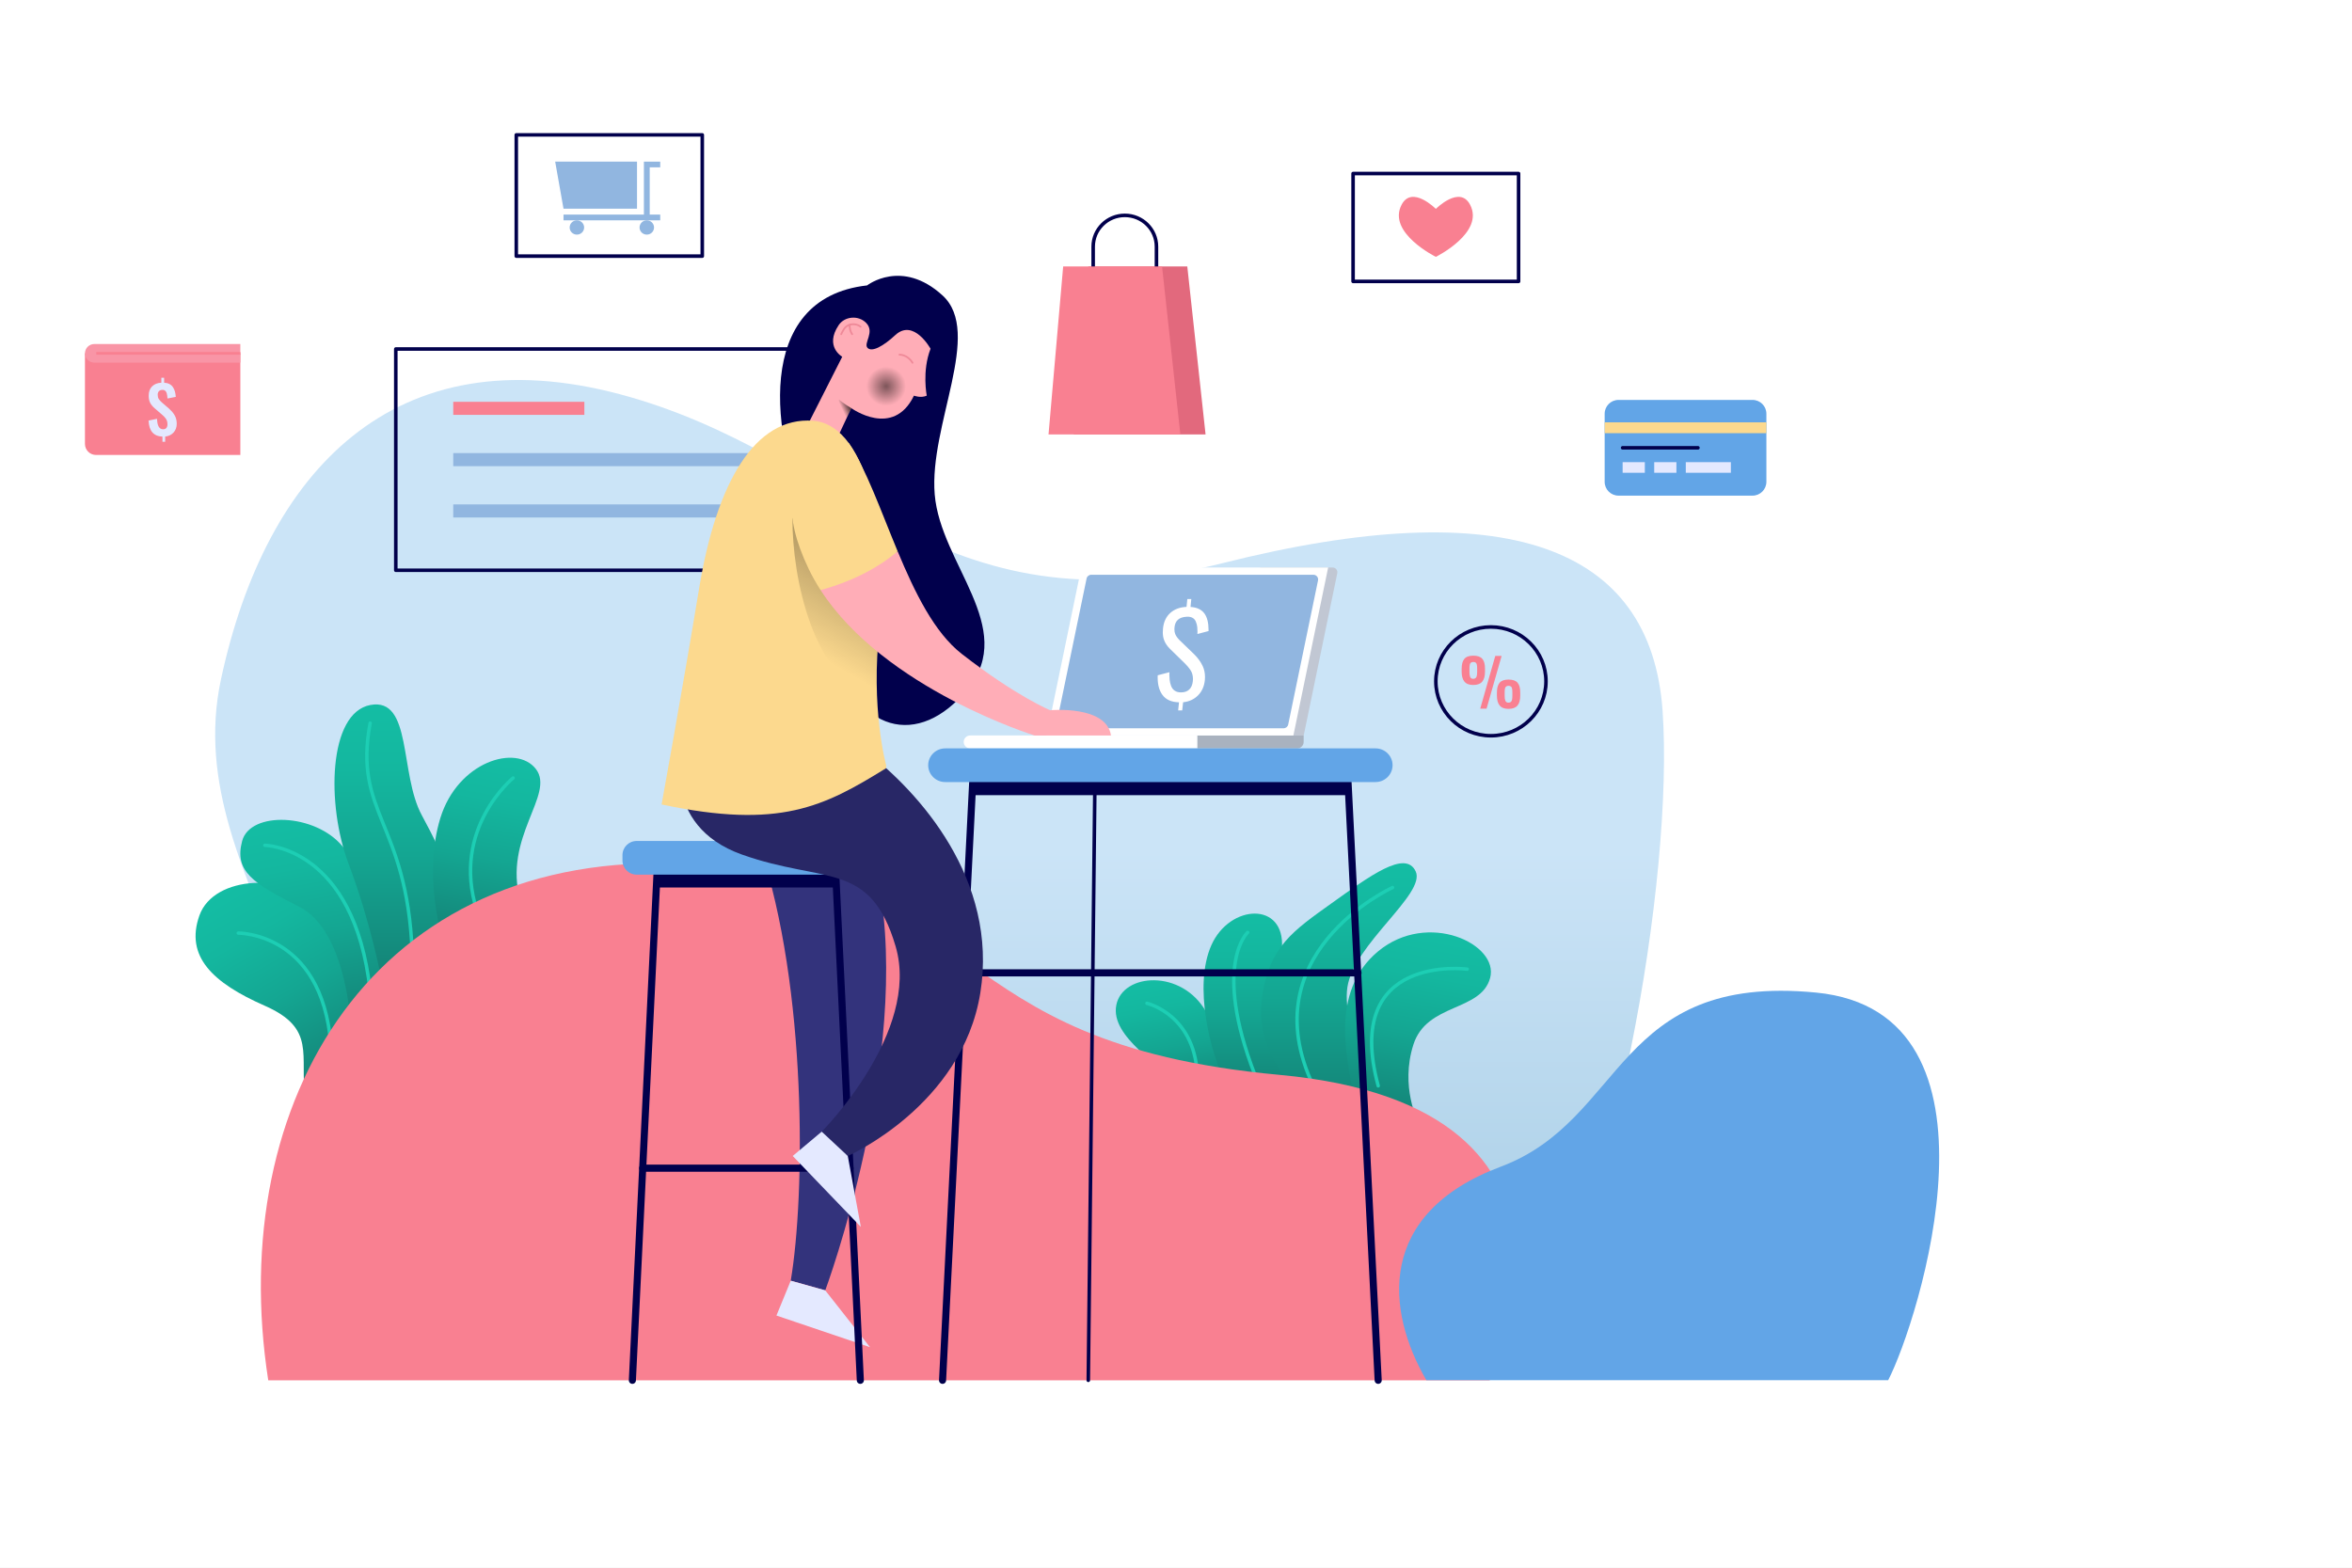
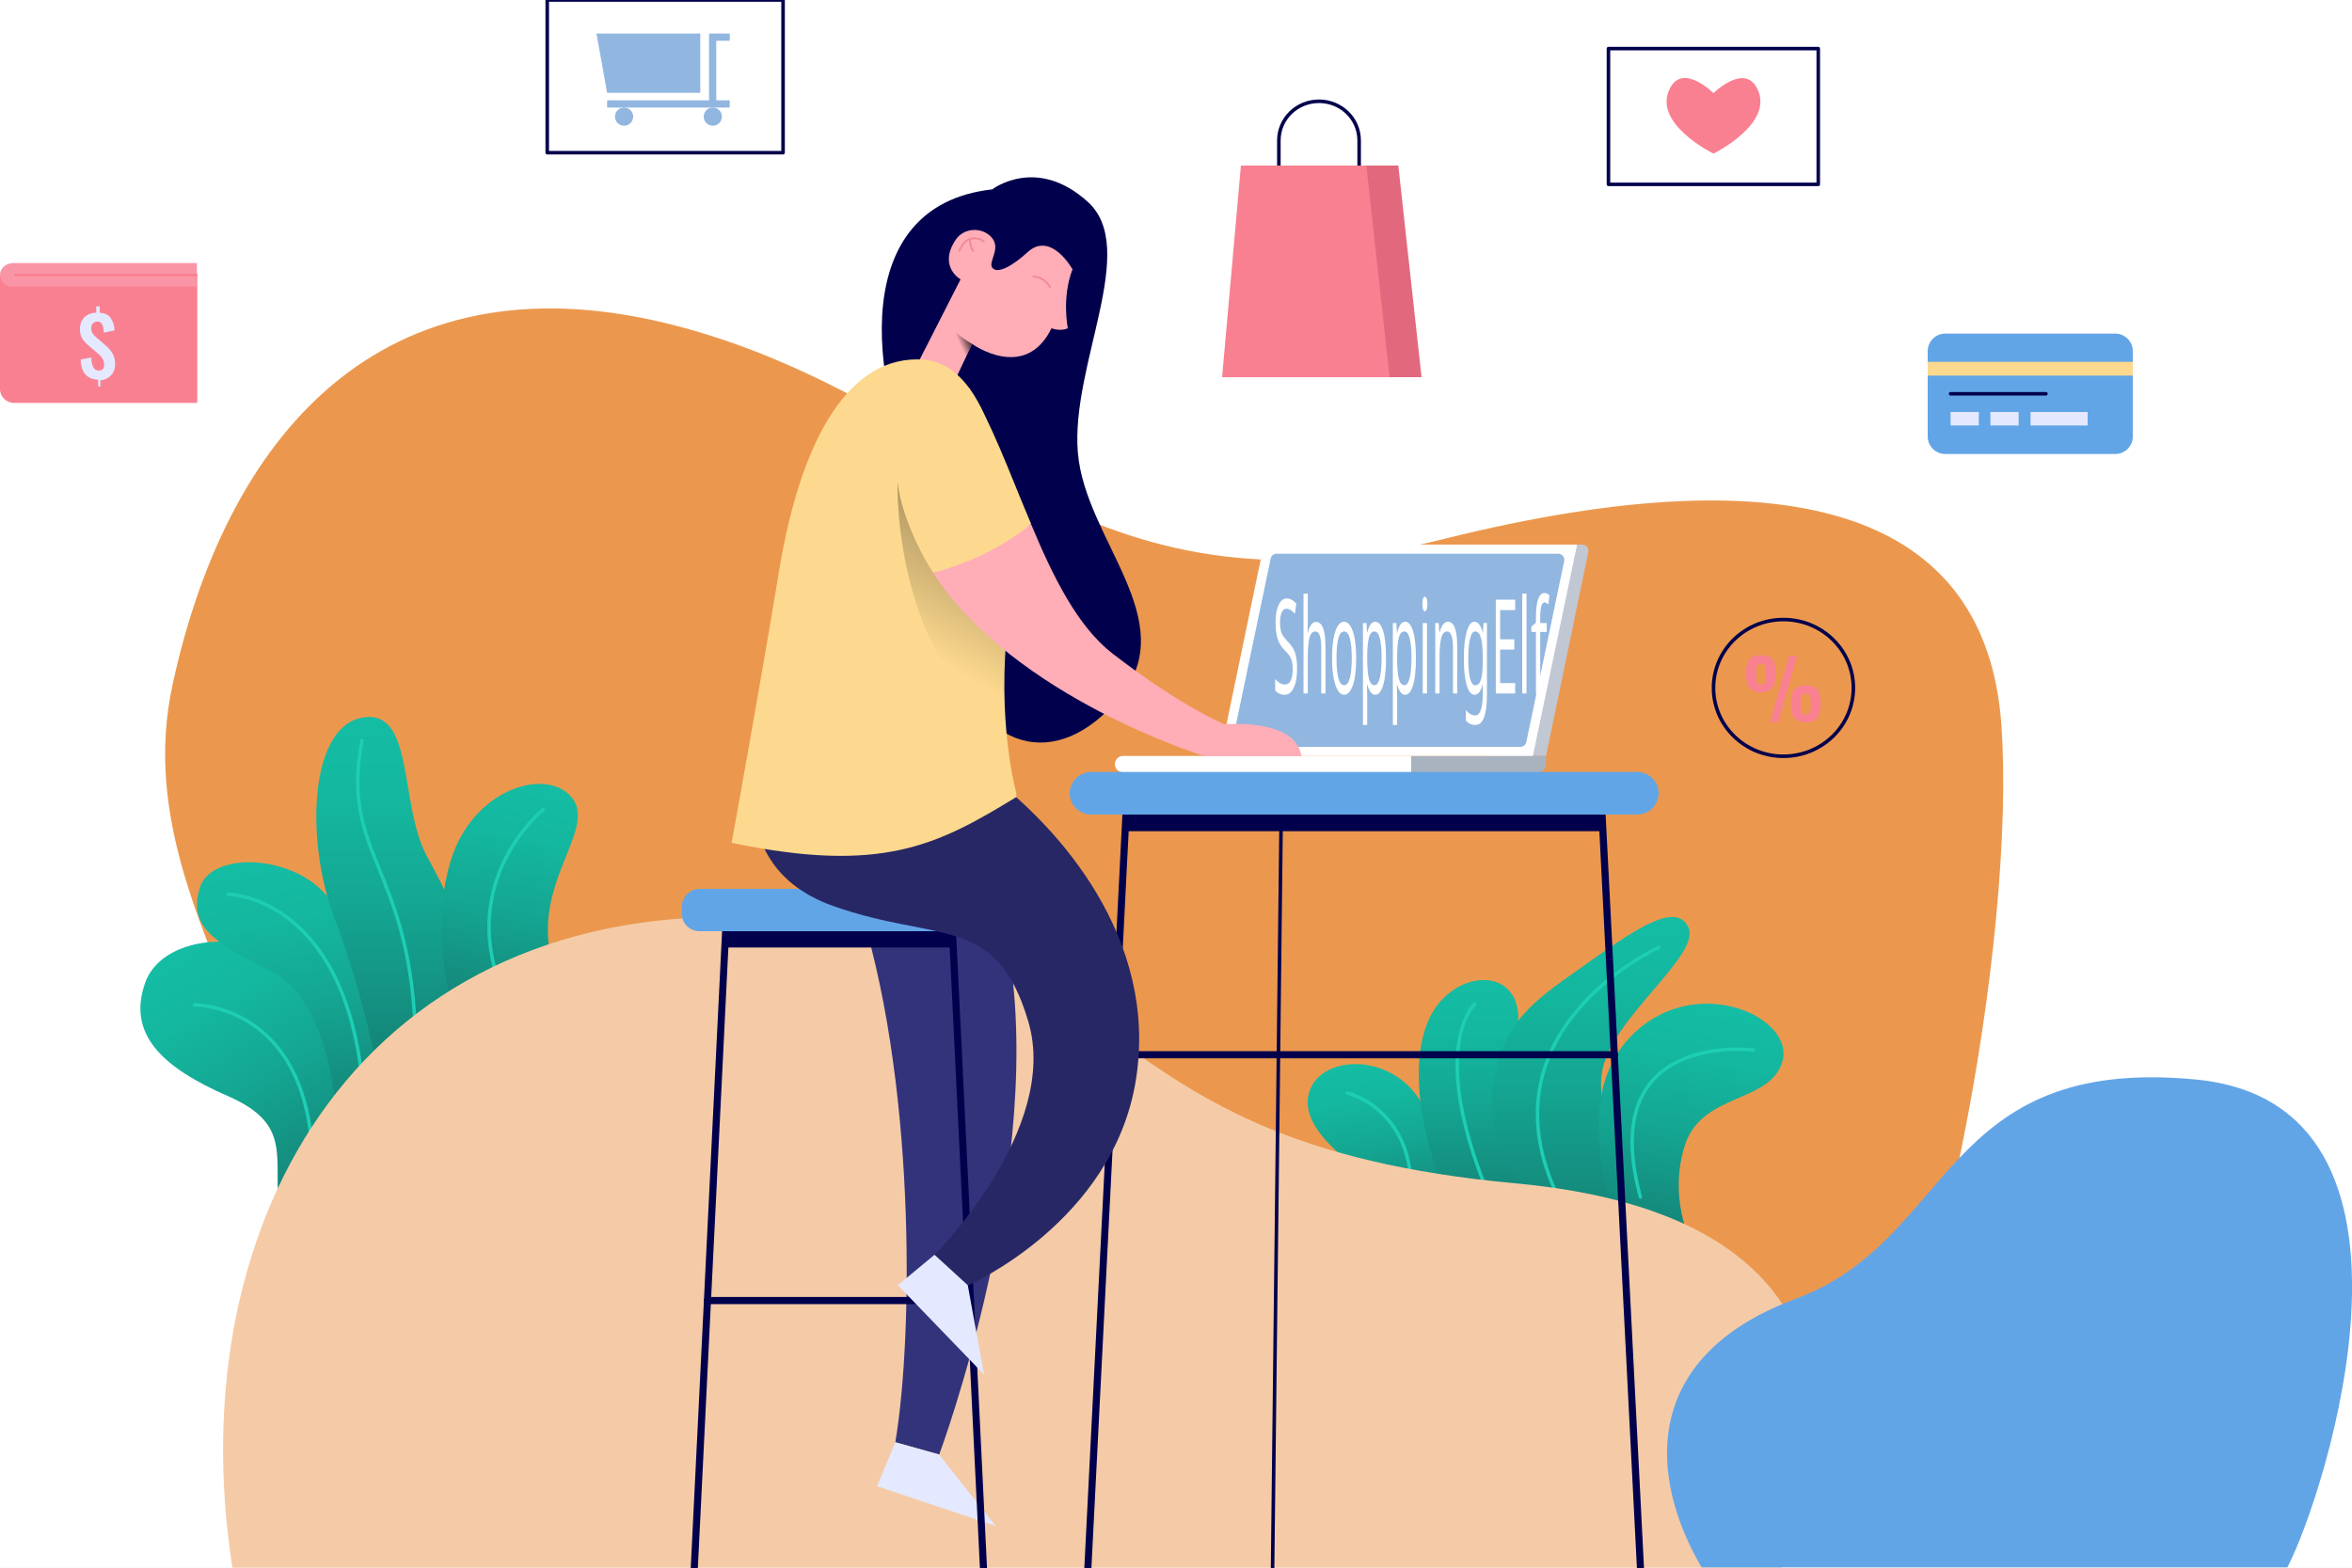
- <svg xmlns="http://www.w3.org/2000/svg" version="1.1" x="0px" y="0px" viewBox="0 0 750 500" style="enable-background:new 0 0 750 500;" xml:space="preserve">
+ <svg xmlns="http://www.w3.org/2000/svg" version="1.1" id="Layer_1" x="0px" y="0px" viewBox="370 -245 750 500" style="enable-background:new 370 -245 750 500;" xml:space="preserve">
  <style type="text/css">
	.st0{fill:#FFFFFF;}
- 	.st1{fill:url(#SVGID_1_);}
- 	.st2{fill:url(#SVGID_2_);}
+ 	.st1{fill:#EB984E;}
+ 	.st2{fill:url(#SVGID_1_);}
	.st3{fill:none;stroke:#1DCEB4;stroke-width:1.093;stroke-linecap:round;stroke-miterlimit:10;}
- 	.st4{fill:url(#SVGID_3_);}
- 	.st5{fill:url(#SVGID_4_);}
- 	.st6{fill:url(#SVGID_5_);}
- 	.st7{fill:url(#SVGID_6_);}
- 	.st8{fill:url(#SVGID_7_);}
- 	.st9{fill:url(#SVGID_8_);}
- 	.st10{fill:url(#SVGID_9_);}
- 	.st11{fill:#F98091;}
+ 	.st4{fill:url(#SVGID_2_);}
+ 	.st5{fill:url(#SVGID_3_);}
+ 	.st6{fill:url(#SVGID_4_);}
+ 	.st7{fill:url(#SVGID_5_);}
+ 	.st8{fill:url(#SVGID_6_);}
+ 	.st9{fill:url(#SVGID_7_);}
+ 	.st10{fill:url(#SVGID_8_);}
+ 	.st11{fill:#F5CBA7;}
	.st12{fill:#62A5E7;}
	.st13{fill:#C1C7D3;}
	.st14{fill:#A9B2BF;}
	.st15{fill:#91B6E0;}
- 	.st16{fill:none;stroke:#01004C;stroke-width:2.265;stroke-linecap:round;stroke-linejoin:round;stroke-miterlimit:10;}
- 	.st17{fill:none;stroke:#01004C;stroke-width:1.133;stroke-linecap:round;stroke-linejoin:round;stroke-miterlimit:10;}
- 	.st18{fill:#01004C;}
- 	.st19{fill:#F995A6;}
- 	.st20{fill:none;stroke:#F98091;stroke-width:0.85;stroke-miterlimit:10;}
- 	.st21{fill:#E4E9FF;}
- 	.st22{fill:#FCD98E;}
- 	.st23{fill:#E2697D;}
- 	.st24{fill:#33337C;}
- 	.st25{fill:#282766;}
- 	.st26{fill:#FFADB7;}
- 	.st27{opacity:0.51;fill:url(#SVGID_10_);}
- 	.st28{fill:none;stroke:#EF8998;stroke-width:0.566;stroke-linecap:round;stroke-miterlimit:10;}
- 	.st29{opacity:0.75;fill:url(#SVGID_11_);}
- 	.st30{opacity:0.5;fill:url(#SVGID_12_);}
+ 	.st16{font-family:'MyriadPro-Regular';}
+ 	.st17{font-size:41.891px;}
+ 	.st18{fill:none;stroke:#01004C;stroke-width:2.265;stroke-linecap:round;stroke-linejoin:round;stroke-miterlimit:10;}
+ 	.st19{fill:none;stroke:#01004C;stroke-width:1.133;stroke-linecap:round;stroke-linejoin:round;stroke-miterlimit:10;}
+ 	.st20{fill:#01004C;}
+ 	.st21{fill:#F98091;}
+ 	.st22{fill:#F995A6;}
+ 	.st23{fill:none;stroke:#F98091;stroke-width:0.85;stroke-miterlimit:10;}
+ 	.st24{fill:#E4E9FF;}
+ 	.st25{fill:#FCD98E;}
+ 	.st26{fill:#E2697D;}
+ 	.st27{fill:#33337C;}
+ 	.st28{fill:#282766;}
+ 	.st29{fill:#FFADB7;}
+ 	.st30{fill:none;stroke:#EF8998;stroke-width:0.566;stroke-linecap:round;stroke-miterlimit:10;}
+ 	.st31{opacity:0.75;fill:url(#SVGID_9_);enable-background:new    ;}
+ 	.st32{opacity:0.5;fill:url(#SVGID_10_);enable-background:new    ;}
</style>
  <g id="BACKGROUND_1_">
-     <rect class="st0" width="750" height="500" />
+     <rect x="370" y="-245" class="st0" width="750" height="500" />
  </g>
  <g id="OBJECTS">
-     <linearGradient id="SVGID_1_" gradientUnits="userSpaceOnUse" x1="299.619" y1="438.889" x2="299.619" y2="121.198">
-       <stop offset="0" style="stop-color:#A3CAE2" />
-       <stop offset="0.529" style="stop-color:#CBE4F7" />
-     </linearGradient>
-     <path class="st1" d="M105.92,438.89c24.15-106.71-49.77-155.57-35.45-222.25c14.32-66.67,55.44-110.06,127.28-90.88   c71.84,19.18,101.41,76.72,191.96,53.89c90.55-22.83,136.75-5.48,140.45,47.04c3.7,52.52-15.2,165.47-47.33,212.2H105.92z" />
-     <g>
-       <g>
-         <g>
-           <linearGradient id="SVGID_2_" gradientUnits="userSpaceOnUse" x1="109.386" y1="343.46" x2="74.06" y2="282.273">
-             <stop offset="0" style="stop-color:#148275" />
-             <stop offset="0.094" style="stop-color:#148A7C" />
-             <stop offset="0.451" style="stop-color:#14A692" />
-             <stop offset="0.765" style="stop-color:#14B79F" />
-             <stop offset="1" style="stop-color:#14BDA4" />
-           </linearGradient>
-           <path class="st2" d="M97.32,350.43c-1.85-13.93,3.7-22.38-12.94-29.68c-16.63-7.31-25.41-15.76-20.79-28.77      c4.62-13.02,28.88-13.7,37.19-2.74c8.32,10.96,14.09,23.75,13.17,42.24L97.32,350.43z" />
-           <path class="st3" d="M75.99,297.6c0,0,28.64-0.3,29.72,39.58" />
-         </g>
-         <g>
-           <linearGradient id="SVGID_3_" gradientUnits="userSpaceOnUse" x1="107.159" y1="327.739" x2="95.243" y2="260.159">
-             <stop offset="0" style="stop-color:#148275" />
-             <stop offset="0.094" style="stop-color:#148A7C" />
-             <stop offset="0.451" style="stop-color:#14A692" />
-             <stop offset="0.765" style="stop-color:#14B79F" />
-             <stop offset="1" style="stop-color:#14BDA4" />
-           </linearGradient>
-           <path class="st4" d="M111.87,326.91c0,0-1.36-30.08-16.4-37.68c-15.04-7.59-20.79-11.42-18.25-21.01      c2.54-9.59,23.33-8.91,32.11,1.83c8.78,10.73,14.78,23.06,14.78,42.7L111.87,326.91z" />
-           <path class="st3" d="M84.46,269.6c0,0,28.49,0.4,33.57,46.4" />
-         </g>
-         <g>
-           <linearGradient id="SVGID_4_" gradientUnits="userSpaceOnUse" x1="125.204" y1="312.066" x2="125.204" y2="224.661">
-             <stop offset="0" style="stop-color:#148275" />
-             <stop offset="0.094" style="stop-color:#148A7C" />
-             <stop offset="0.451" style="stop-color:#14A692" />
-             <stop offset="0.765" style="stop-color:#14B79F" />
-             <stop offset="1" style="stop-color:#14BDA4" />
-           </linearGradient>
-           <path class="st5" d="M121.57,312.07c0,0-3.23-17.58-10.4-36.53c-7.16-18.95-6.47-48.18,6.93-50.69      c13.4-2.51,9.24,21.92,16.4,35.16c7.16,13.24,12.47,24.2,6.93,40.87L121.57,312.07z" />
-           <path class="st3" d="M118.03,230.63c-5.39,28.92,11.7,31.51,13.4,72.92" />
-         </g>
-         <g>
-           <linearGradient id="SVGID_5_" gradientUnits="userSpaceOnUse" x1="148.364" y1="300.239" x2="158.847" y2="240.788">
-             <stop offset="0" style="stop-color:#148275" />
-             <stop offset="0.094" style="stop-color:#148A7C" />
-             <stop offset="0.451" style="stop-color:#14A692" />
-             <stop offset="0.765" style="stop-color:#14B79F" />
-             <stop offset="1" style="stop-color:#14BDA4" />
-           </linearGradient>
-           <path class="st6" d="M140.98,298.94c0,0-6.12-19.88-0.58-37.97c5.54-18.09,24.26-23.8,30.49-15.69      c6.24,8.11-10.63,21.81-4.97,41.9L140.98,298.94z" />
-           <path class="st3" d="M163.62,248.13c0,0-19.87,16.14-11.55,42.32" />
-         </g>
-       </g>
-       <g>
-         <g>
-           <linearGradient id="SVGID_6_" gradientUnits="userSpaceOnUse" x1="377.043" y1="351.319" x2="370.107" y2="311.983">
-             <stop offset="0" style="stop-color:#148275" />
-             <stop offset="0.094" style="stop-color:#148A7C" />
-             <stop offset="0.451" style="stop-color:#14A692" />
-             <stop offset="0.765" style="stop-color:#14B79F" />
-             <stop offset="1" style="stop-color:#14BDA4" />
-           </linearGradient>
-           <path class="st7" d="M374.75,346.01c-3.85-6.24-20.79-15.11-18.79-25.42c2-10.32,20.94-11.57,28.64,2.13      c7.7,13.7,7.85,25.88,7.85,25.88L374.75,346.01z" />
-           <path class="st3" d="M365.74,319.99c0,0,16.02,3.72,16.09,24.5" />
-         </g>
-         <g>
-           <linearGradient id="SVGID_7_" gradientUnits="userSpaceOnUse" x1="402.599" y1="348.601" x2="402.599" y2="291.383">
-             <stop offset="0" style="stop-color:#148275" />
-             <stop offset="0.094" style="stop-color:#148A7C" />
-             <stop offset="0.451" style="stop-color:#14A692" />
-             <stop offset="0.765" style="stop-color:#14B79F" />
-             <stop offset="1" style="stop-color:#14BDA4" />
-           </linearGradient>
-           <path class="st8" d="M390.77,345.4c-4.77-9.59-10.32-30.9-4.47-43.99c5.85-13.09,23.56-14,22.48,1.07      c-1.08,15.07-4.47,31.66,12.63,46.12L390.77,345.4z" />
-           <path class="st3" d="M397.85,297.38c0,0-11.32,10.2,2.31,45.44" />
-         </g>
-         <g>
-           <linearGradient id="SVGID_8_" gradientUnits="userSpaceOnUse" x1="426.94" y1="353.167" x2="426.94" y2="275.32">
-             <stop offset="0" style="stop-color:#148275" />
-             <stop offset="0.094" style="stop-color:#148A7C" />
-             <stop offset="0.451" style="stop-color:#14A692" />
-             <stop offset="0.765" style="stop-color:#14B79F" />
-             <stop offset="1" style="stop-color:#14BDA4" />
-           </linearGradient>
-           <path class="st9" d="M415.72,351.8c-7.85-10.05-15.61-19.79-13.12-34.86c2.49-15.07,9.73-20.09,21.9-28.77      c12.17-8.68,23.72-17.35,26.95-10.2c3.23,7.15-19.71,23.14-21.79,36.84c-2.08,13.7,11.47,38.36,11.47,38.36L415.72,351.8z" />
-           <path class="st3" d="M444.05,283.07c0,0-47.11,21.46-24.13,65.53" />
-         </g>
-         <g>
-           <linearGradient id="SVGID_9_" gradientUnits="userSpaceOnUse" x1="445.29" y1="356.561" x2="455.808" y2="296.913">
-             <stop offset="0" style="stop-color:#148275" />
-             <stop offset="0.094" style="stop-color:#148A7C" />
-             <stop offset="0.451" style="stop-color:#14A692" />
-             <stop offset="0.765" style="stop-color:#14B79F" />
-             <stop offset="1" style="stop-color:#14BDA4" />
-           </linearGradient>
-           <path class="st10" d="M431.89,350.88c-2.16-12.48-8.23-34.4,7.59-47.49c15.82-13.09,38.61-2.28,35.69,8.52      c-2.93,10.81-20.22,7.9-24.48,21.29c-4.27,13.4,1.5,24.57,1.5,24.57L431.89,350.88z" />
-           <path class="st3" d="M467.85,309.1c0,0-39.88-5.25-28.37,37.22" />
-         </g>
-       </g>
-       <path class="st11" d="M85.54,440.24h389.47c0,0,43.89-87.23-66.99-97.42c-110.88-10.2-90.09-62.26-189.42-67.28    C119.26,270.51,71.68,351.04,85.54,440.24z" />
-     </g>
-     <path class="st12" d="M454.83,440.2c-12.85-22.11-16.13-53.17,23.75-68.11c39.88-14.94,36.3-61.75,100.52-55.52   s32.56,105.11,23,123.63H454.83z" />
-     <g>
-       <g>
-         <path class="st0" d="M381.84,238.69h-72.46c-1.15,0-2.08-0.92-2.08-2.06l0,0c0-1.13,0.93-2.06,2.08-2.06h72.46V238.69z" />
-         <path class="st13" d="M401.86,181v53.58h13.86l10.71-51.77c0.19-0.94-0.53-1.81-1.5-1.81H401.86z" />
-         <path class="st14" d="M413.64,238.69h-31.81v-4.11h33.88v2.04C415.72,237.77,414.79,238.69,413.64,238.69z" />
-         <path class="st0" d="M346.84,181h76.68l-11.09,53.58h-78.69l10.68-51.63C344.66,181.81,345.67,181,346.84,181z" />
-         <path class="st15" d="M336.98,230.47l9.51-45.96c0.14-0.7,0.77-1.2,1.49-1.2h70.82c0.96,0,1.69,0.87,1.49,1.81l-9.51,45.96     c-0.14,0.7-0.77,1.2-1.49,1.2h-70.82C337.5,232.27,336.78,231.4,336.98,230.47z" />
-         <g>
+     <path class="st1" d="M470,253.3C500.6,119,406.9,57.5,425-26.5c18.2-83.9,70.3-138.5,161.4-114.4S715.1-44.3,830-73   s173.5-6.9,178.2,59.2s-19.3,208.3-60,267.1H470z" />
+     <g>
+       <g>
+         <g>
+           <linearGradient id="SVGID_1_" gradientUnits="userSpaceOnUse" x1="474.181" y1="-123.235" x2="429.649" y2="-46.102" gradientTransform="matrix(1 0 0 -1 0 10)">
+             <stop offset="0" style="stop-color:#148275" />
+             <stop offset="9.360000e-002" style="stop-color:#148A7C" />
+             <stop offset="0.451" style="stop-color:#14A692" />
+             <stop offset="0.765" style="stop-color:#14B79F" />
+             <stop offset="1" style="stop-color:#14BDA4" />
+           </linearGradient>
+           <path class="st2" d="M459.1,142c-2.3-17.5,4.7-28.2-16.4-37.4c-21.1-9.2-32.2-19.8-26.4-36.2c5.9-16.4,36.6-17.2,47.2-3.4      c10.6,13.8,17.9,29.9,16.7,53.2L459.1,142z" />
+           <path class="st3" d="M432,75.5c0,0,36.3-0.4,37.7,49.8" />
+         </g>
+         <g>
+           <linearGradient id="SVGID_2_" gradientUnits="userSpaceOnUse" x1="471.495" y1="-103.412" x2="456.486" y2="-18.293" gradientTransform="matrix(1 0 0 -1 0 10)">
+             <stop offset="0" style="stop-color:#148275" />
+             <stop offset="9.360000e-002" style="stop-color:#148A7C" />
+             <stop offset="0.451" style="stop-color:#14A692" />
+             <stop offset="0.765" style="stop-color:#14B79F" />
+             <stop offset="1" style="stop-color:#14BDA4" />
+           </linearGradient>
+           <path class="st4" d="M477.5,112.3c0,0-1.7-37.9-20.8-47.4c-19.1-9.6-26.4-14.4-23.1-26.4c3.2-12.1,29.6-11.2,40.7,2.3      c11.1,13.5,18.7,29,18.7,53.7L477.5,112.3z" />
+           <path class="st3" d="M442.8,40.2c0,0,36.1,0.5,42.6,58.4" />
+         </g>
+         <g>
+           <linearGradient id="SVGID_3_" gradientUnits="userSpaceOnUse" x1="494.441" y1="-83.666" x2="494.441" y2="26.348" gradientTransform="matrix(1 0 0 -1 0 10)">
+             <stop offset="0" style="stop-color:#148275" />
+             <stop offset="9.360000e-002" style="stop-color:#148A7C" />
+             <stop offset="0.451" style="stop-color:#14A692" />
+             <stop offset="0.765" style="stop-color:#14B79F" />
+             <stop offset="1" style="stop-color:#14BDA4" />
+           </linearGradient>
+           <path class="st5" d="M489.8,93.7c0,0-4.1-22.1-13.2-46c-9.1-23.9-8.2-60.6,8.8-63.8c17-3.2,11.7,27.6,20.8,44.3      c9.1,16.7,15.8,30.5,8.8,51.4L489.8,93.7z" />
+           <path class="st3" d="M485.4-8.8c-6.8,36.4,14.8,39.7,17,91.8" />
+         </g>
+         <g>
+           <linearGradient id="SVGID_4_" gradientUnits="userSpaceOnUse" x1="523.864" y1="-68.796" x2="537.066" y2="6.08" gradientTransform="matrix(1 0 0 -1 0 10)">
+             <stop offset="0" style="stop-color:#148275" />
+             <stop offset="9.360000e-002" style="stop-color:#148A7C" />
+             <stop offset="0.451" style="stop-color:#14A692" />
+             <stop offset="0.765" style="stop-color:#14B79F" />
+             <stop offset="1" style="stop-color:#14BDA4" />
+           </linearGradient>
+           <path class="st6" d="M514.5,77.1c0,0-7.8-25-0.7-47.8c7-22.8,30.8-30,38.7-19.7c7.9,10.2-13.5,27.5-6.3,52.7L514.5,77.1z" />
+           <path class="st3" d="M543.2,13.2c0,0-25.2,20.3-14.7,53.3" />
+         </g>
+       </g>
+       <g>
+         <g>
+           <linearGradient id="SVGID_5_" gradientUnits="userSpaceOnUse" x1="813.866" y1="-133.1" x2="805.127" y2="-83.538" gradientTransform="matrix(1 0 0 -1 0 10)">
+             <stop offset="0" style="stop-color:#148275" />
+             <stop offset="9.360000e-002" style="stop-color:#148A7C" />
+             <stop offset="0.451" style="stop-color:#14A692" />
+             <stop offset="0.765" style="stop-color:#14B79F" />
+             <stop offset="1" style="stop-color:#14BDA4" />
+           </linearGradient>
+           <path class="st7" d="M811,136.4c-4.9-7.9-26.4-19-23.8-32c2.5-13,26.6-14.6,36.3,2.7s10,32.6,10,32.6L811,136.4z" />
+           <path class="st3" d="M799.6,103.6c0,0,20.3,4.7,20.4,30.8" />
+         </g>
+         <g>
+           <linearGradient id="SVGID_6_" gradientUnits="userSpaceOnUse" x1="846.313" y1="-129.648" x2="846.313" y2="-57.629" gradientTransform="matrix(1 0 0 -1 0 10)">
+             <stop offset="0" style="stop-color:#148275" />
+             <stop offset="9.360000e-002" style="stop-color:#148A7C" />
+             <stop offset="0.451" style="stop-color:#14A692" />
+             <stop offset="0.765" style="stop-color:#14B79F" />
+             <stop offset="1" style="stop-color:#14BDA4" />
+           </linearGradient>
+           <path class="st8" d="M831.3,135.6c-6.1-12.1-13.1-38.9-5.7-55.4s29.9-17.6,28.5,1.3c-1.4,19-5.7,39.9,16,58.1L831.3,135.6z" />
+           <path class="st3" d="M840.3,75.2c0,0-14.4,12.8,2.9,57.2" />
+         </g>
+         <g>
+           <linearGradient id="SVGID_7_" gradientUnits="userSpaceOnUse" x1="877.197" y1="-135.401" x2="877.197" y2="-37.411" gradientTransform="matrix(1 0 0 -1 0 10)">
+             <stop offset="0" style="stop-color:#148275" />
+             <stop offset="9.360000e-002" style="stop-color:#148A7C" />
+             <stop offset="0.451" style="stop-color:#14A692" />
+             <stop offset="0.765" style="stop-color:#14B79F" />
+             <stop offset="1" style="stop-color:#14BDA4" />
+           </linearGradient>
+           <path class="st9" d="M863,143.7c-10-12.7-19.8-24.9-16.6-43.9c3.2-19,12.3-25.3,27.8-36.2c15.4-10.9,30.1-21.8,34.2-12.8      s-25,29.1-27.6,46.4s14.5,48.3,14.5,48.3L863,143.7z" />
+           <path class="st3" d="M898.9,57.2c0,0-59.8,27-30.6,82.5" />
+         </g>
+         <g>
+           <linearGradient id="SVGID_8_" gradientUnits="userSpaceOnUse" x1="900.547" y1="-139.662" x2="913.786" y2="-64.576" gradientTransform="matrix(1 0 0 -1 0 10)">
+             <stop offset="0" style="stop-color:#148275" />
+             <stop offset="9.360000e-002" style="stop-color:#148A7C" />
+             <stop offset="0.451" style="stop-color:#14A692" />
+             <stop offset="0.765" style="stop-color:#14B79F" />
+             <stop offset="1" style="stop-color:#14BDA4" />
+           </linearGradient>
+           <path class="st10" d="M883.5,142.5c-2.7-15.7-10.4-43.3,9.6-59.8c20.1-16.5,49-2.9,45.3,10.7c-3.7,13.6-25.6,9.9-31.1,26.8      c-5.4,16.9,1.9,30.9,1.9,30.9L883.5,142.5z" />
+           <path class="st3" d="M929.1,89.9c0,0-50.6-6.6-36,46.9" />
+         </g>
+       </g>
+       <path class="st11" d="M444.1,255h494c0,0,55.7-109.8-85-122.6C712.5,119.5,738.9,54,612.9,47.7C486.9,41.4,426.6,142.7,444.1,255z    " />
+     </g>
+     <path class="st12" d="M912.6,254.9c-16.3-27.8-20.5-66.9,30.1-85.7c50.6-18.8,46-77.7,127.5-69.9s41.3,132.3,29.2,155.6   L912.6,254.9L912.6,254.9z" />
+     <g>
+       <g>
+         <path class="st0" d="M820,1.3h-91.9c-1.5,0-2.6-1.2-2.6-2.6l0,0c0-1.4,1.2-2.6,2.6-2.6H820V1.3z" />
+         <path class="st13" d="M845.4-71.3v67.4H863L876.5-69c0.2-1.2-0.7-2.3-1.9-2.3H845.4z" />
+         <path class="st14" d="M860.3,1.3H820v-5.2h43v2.6C863,0.1,861.8,1.3,860.3,1.3z" />
+         <path class="st0" d="M775.6-71.3h97.3L858.8-3.9H759l13.5-65C772.8-70.3,774.1-71.3,775.6-71.3z" />
+         <path class="st15" d="M763.1-9l12.1-57.9c0.2-0.9,1-1.5,1.9-1.5h89.8c1.2,0,2.1,1.1,1.9,2.3L856.7-8.3c-0.2,0.9-1,1.5-1.9,1.5     H765C763.7-6.8,762.8-7.9,763.1-9z" />
+         <text transform="matrix(0.37 0 0 1 775.8299 -23.8256)" class="st0 st16 st17">ShoppingElf</text>
+       </g>
+       <g>
+         <g>
+           <line class="st18" x1="729.3" y1="9.7" x2="716.9" y2="255" />
+           <line class="st18" x1="880.6" y1="9.7" x2="893.1" y2="255" />
+           <line class="st18" x1="725.2" y1="91.4" x2="884.9" y2="91.4" />
+         </g>
+         <line class="st19" x1="778.6" y1="9.7" x2="775.8" y2="255" />
+         <rect x="728.9" y="13.4" class="st20" width="152.1" height="6.7" />
+         <path class="st12" d="M892,14.8H718c-3.8,0-6.9-3-6.9-6.8l0,0c0-3.7,3.1-6.8,6.9-6.8H892c3.8,0,6.9,3,6.9,6.8l0,0     C898.9,11.8,895.8,14.8,892,14.8z" />
+       </g>
+     </g>
+     <g>
+       <g>
+         <path class="st21" d="M432.9-116.5h-58.4c-2.5,0-4.5-2-4.5-4.4v-36.4h62.9V-116.5z" />
+         <path class="st22" d="M373.8-161c-2.1,0-3.8,1.7-3.8,3.7s1.7,3.7,3.8,3.7h59v-7.5H373.8z" />
+         <line class="st23" x1="374.6" y1="-157.3" x2="432.9" y2="-157.3" />
+         <g>
+           <path class="st24" d="M401.3-121.8v-2.1c-3.6-0.1-5.4-2.3-5.6-6.4l3.4-0.7c0.1,2.8,0.9,4.2,2.4,4.2c0.6,0,1-0.2,1.3-0.5      c0.3-0.4,0.4-0.8,0.4-1.4c0-0.5-0.1-0.9-0.2-1.2c-0.1-0.4-0.3-0.7-0.5-1c-0.2-0.3-0.5-0.6-0.7-0.8c-0.2-0.2-0.5-0.5-1-0.9      l-2.8-2.4c-0.8-0.7-1.5-1.5-1.9-2.2s-0.6-1.7-0.6-2.9c0-1.6,0.5-2.8,1.4-3.7s2.2-1.4,3.8-1.5v-2h1.1v2c0.8,0.1,1.6,0.3,2.2,0.6      s1.1,0.8,1.4,1.3c0.3,0.5,0.6,1.1,0.8,1.7c0.2,0.6,0.3,1.3,0.3,2.1l-3.4,0.7c0-0.4-0.1-0.8-0.1-1.1c0-0.3-0.1-0.6-0.2-1      c-0.1-0.3-0.2-0.6-0.4-0.8c-0.2-0.2-0.3-0.4-0.6-0.5s-0.5-0.2-0.9-0.1c-0.6,0-1,0.2-1.3,0.6c-0.3,0.3-0.5,0.8-0.5,1.4      c0,0.7,0.1,1.2,0.4,1.7c0.3,0.4,0.7,0.9,1.3,1.4l2.8,2.4c0.5,0.4,0.9,0.8,1.2,1.2c0.4,0.4,0.7,0.8,1,1.3      c0.3,0.5,0.6,1.1,0.7,1.7c0.2,0.6,0.2,1.2,0.2,1.9c0,1.4-0.4,2.6-1.3,3.5c-0.8,0.9-2,1.5-3.4,1.6v2.1L401.3-121.8L401.3-121.8z" />
+         </g>
+       </g>
+       <g>
+         <rect x="544.5" y="-245" class="st19" width="75.2" height="48.7" />
+         <g>
+           <polygon class="st15" points="602.7,-232 602.7,-234.3 598.4,-234.3 596.9,-234.3 596.1,-234.3 596.1,-213 563.6,-213       563.6,-210.7 569,-210.7 597.3,-210.7 602.7,-210.7 602.7,-213 598.4,-213 598.4,-232     " />
+           <ellipse class="st15" cx="569" cy="-207.8" rx="2.9" ry="2.9" />
+           <ellipse class="st15" cx="597.3" cy="-207.8" rx="2.9" ry="2.9" />
+         </g>
+         <polygon class="st15" points="593.3,-234.3 560.2,-234.3 563.6,-215.4 593.3,-215.4    " />
+       </g>
+       <g>
+         <rect x="882.9" y="-229.5" class="st19" width="66.9" height="43.3" />
+         <path class="st21" d="M930.2-217c-4.2-7.8-13.8,1.7-13.8,1.7s-9.6-9.6-13.8-1.7c-6.1,11.3,13.8,21,13.8,21S936.3-205.8,930.2-217     z" />
+       </g>
+       <g>
+         <path class="st12" d="M1044.5-100.2h-54.2c-3.1,0-5.6-2.5-5.6-5.6V-133c0-3.1,2.5-5.6,5.6-5.6h54.2c3.1,0,5.6,2.5,5.6,5.6v27.3     C1050.1-102.7,1047.6-100.2,1044.5-100.2z" />
+         <rect x="984.7" y="-129.6" class="st25" width="65.4" height="4.4" />
+         <rect x="992" y="-113.6" class="st24" width="9" height="4.3" />
+         <rect x="1004.7" y="-113.6" class="st24" width="9" height="4.3" />
+         <rect x="1017.5" y="-113.6" class="st24" width="18.2" height="4.3" />
+         <line class="st19" x1="992" y1="-119.4" x2="1022.4" y2="-119.4" />
+       </g>
+       <g>
+         <polygon class="st26" points="823.3,-124.7 769.9,-124.7 775.9,-192.2 815.9,-192.2    " />
+         <path class="st19" d="M777.8-191h25.6v-9.2c0-6.9-5.7-12.5-12.8-12.5l0,0c-7.1,0-12.8,5.6-12.8,12.5L777.8-191L777.8-191z" />
+         <polygon class="st21" points="813.1,-124.7 759.7,-124.7 765.7,-192.2 805.7,-192.2    " />
+       </g>
+       <g>
+         <ellipse class="st19" cx="938.7" cy="-25.6" rx="22.3" ry="21.8" />
+         <g>
+           <path class="st21" d="M931.5-24.2c-1.6,0-2.8-0.5-3.6-1.4c-0.7-0.9-1.1-2.2-1.1-4v-1.1c0-1.8,0.4-3.1,1.1-4      c0.7-0.9,1.9-1.3,3.6-1.3s2.9,0.4,3.6,1.2c0.7,0.8,1.1,2.1,1.1,3.9v1.3c0,1.8-0.4,3.1-1.1,4C934.4-24.6,933.2-24.2,931.5-24.2z       M931.5-26.6c0.3,0,0.5-0.1,0.7-0.2c0.2-0.1,0.3-0.2,0.5-0.4c0.1-0.2,0.2-0.4,0.3-0.6c0.1-0.3,0.1-0.5,0.1-0.8      c0-0.3,0-0.6,0-0.9v-1.1c0-0.4,0-0.7,0-0.9c0-0.2-0.1-0.5-0.1-0.7c-0.1-0.3-0.1-0.4-0.3-0.6c-0.1-0.1-0.3-0.3-0.5-0.3      c-0.2-0.1-0.4-0.1-0.7-0.1s-0.5,0.1-0.7,0.1c-0.2,0.1-0.3,0.2-0.5,0.3c-0.1,0.1-0.2,0.3-0.2,0.6c-0.1,0.3-0.1,0.5-0.1,0.7      c0,0.2,0,0.6,0,0.9v1.2c0,0.5,0,0.8,0.1,1.1c0,0.3,0.1,0.6,0.2,0.9c0.1,0.3,0.3,0.5,0.5,0.6C930.9-26.7,931.2-26.6,931.5-26.6z       M934.4-14.6l6.1-21.2h2.6l-6.1,21.2L934.4-14.6L934.4-14.6z M945.8-14.6c-1.6,0-2.8-0.5-3.6-1.4c-0.7-0.9-1.1-2.2-1.1-4v-1.1      c0-1.8,0.4-3.1,1.1-4c0.7-0.9,1.9-1.3,3.6-1.3c1.7,0,2.9,0.4,3.6,1.2c0.7,0.8,1.1,2.1,1.1,3.9v1.3c0,1.8-0.4,3.1-1.1,4      C948.7-15,947.5-14.6,945.8-14.6z M945.8-17.1c0.3,0,0.5-0.1,0.7-0.2s0.3-0.2,0.5-0.4s0.2-0.4,0.3-0.6c0.1-0.3,0.1-0.5,0.1-0.8      s0-0.6,0-0.9v-1.1c0-0.4,0-0.7,0-0.9c0-0.2-0.1-0.5-0.1-0.7c-0.1-0.3-0.1-0.4-0.2-0.6c-0.1-0.1-0.3-0.3-0.5-0.3      c-0.2-0.1-0.4-0.1-0.7-0.1c-0.3,0-0.5,0.1-0.7,0.1c-0.2,0.1-0.3,0.2-0.5,0.3c-0.1,0.1-0.2,0.3-0.3,0.6c-0.1,0.3-0.1,0.5-0.1,0.7      c0,0.2,0,0.6,0,0.9v1.1c0,0.5,0,0.8,0.1,1.2c0,0.3,0.1,0.6,0.2,0.9c0.1,0.3,0.3,0.5,0.5,0.6C945.2-17.1,945.5-17.1,945.8-17.1z" />
+         </g>
+       </g>
+     </g>
+     <g>
+       <g>
+         <path class="st27" d="M643,40.8c19.1,56.7,18.3,139.7,12.5,174.2l14,3.9c0,0,34.9-93.4,21.6-163.9L643,40.8z" />
+         <polygon class="st24" points="669.4,218.9 687.5,241.7 649.7,229 655.5,215    " />
+       </g>
+       <g>
+         <g>
+           <polygon class="st20" points="601.6,49.5 673.6,49.5 673.9,57.2 601.1,57.2     " />
+           <line class="st18" x1="601.6" y1="47.7" x2="591.4" y2="255" />
+           <line class="st18" x1="673.5" y1="47.7" x2="683.6" y2="255" />
+           <line class="st18" x1="679.5" y1="169.8" x2="595.6" y2="169.8" />
+         </g>
+         <path class="st12" d="M681.9,52h-88.8c-3.2,0-5.7-2.5-5.7-5.7v-2.1c0-3.1,2.6-5.7,5.7-5.7h88.8c3.2,0,5.7,2.5,5.7,5.7v2.1     C687.6,49.4,685.1,52,681.9,52z" />
+       </g>
+       <g>
+         <path class="st20" d="M662.8-90.6c-15-32.2-22.8-88.8,23.6-94c0,0,14.1-10.9,30.5,4c16.5,15-5.5,52-3.2,79.9     c2.3,27.9,33.4,53.5,13.5,77.9c-19.9,24.4-45.8,18.1-55.4-17.5C662.1-75.9,662.8-90.6,662.8-90.6z" />
+         <g>
+           <path class="st28" d="M668,155.2l10.6,9.8c0,0,46.3-20.1,53.6-65.5s-24.9-80.8-46.6-97.2l-74.1-2c0,0-9.1,31.9,24.3,43.7      c33.4,11.8,51.9,2.3,62.1,36.8C708.1,115.2,668,155.2,668,155.2z" />
+           <polygon class="st24" points="678.6,164.9 683.8,193.4 656.3,164.9 668,155.2     " />
+         </g>
+         <g>
+           <path class="st29" d="M662.8-129.4l11.8,5.5l5.4-11.4c0,0,16.9,12.2,25.3-5c0,0,2.8,1.1,5.2,0c0,0-2-9.8,1.5-18.8      c0,0-6.8-12.3-14.3-5.5c-4.8,4.4-9.5,7-11.2,5.1c-1.7-1.9,3.1-6.3-0.5-10c-3.1-3.2-8.7-2.8-11.2,0.9c-5.8,8.6,1.5,12.7,1.5,12.7      L662.8-129.4z" />
+           <path class="st30" d="M699.5-156.8c0,0,3.2-0.1,5.3,3.3" />
          <g>
-             <path class="st0" d="M375.69,226.53l0.27-2.54c-2.43-0.05-4.19-0.84-5.3-2.38c-1.01-1.39-1.51-3.24-1.51-5.54       c0-0.23,0.01-0.46,0.02-0.7l3.73-0.97c-0.01,0.29-0.02,0.56-0.02,0.83c0.01,0.58,0.04,1.1,0.09,1.57       c0.07,0.7,0.23,1.36,0.48,2.01c0.25,0.64,0.63,1.14,1.16,1.49c0.52,0.35,1.18,0.53,1.97,0.53c1.12,0,2-0.3,2.64-0.91       c0.64-0.61,1.03-1.5,1.15-2.67c0.02-0.24,0.04-0.47,0.04-0.68c0-0.26-0.02-0.53-0.05-0.79c-0.07-0.47-0.17-0.87-0.3-1.21       c-0.13-0.34-0.33-0.71-0.62-1.11c-0.29-0.4-0.54-0.72-0.77-0.98c-0.23-0.26-0.56-0.6-0.98-1.03l-4.61-4.5       c-0.91-0.91-1.55-1.87-1.91-2.88c-0.25-0.71-0.38-1.52-0.38-2.43c0-0.4,0.02-0.81,0.07-1.24c0.22-2.09,1-3.73,2.33-4.92       c1.33-1.19,3.06-1.83,5.17-1.92l0.25-2.5h1.27l-0.25,2.52c2.03,0.13,3.5,0.82,4.42,2.07c0.89,1.21,1.33,2.99,1.33,5.33       c0,0.1,0,0.19,0,0.29l-3.55,0.94c0.01-0.28,0.02-0.55,0.02-0.81c0-0.52-0.02-0.98-0.07-1.39c-0.07-0.62-0.22-1.21-0.46-1.76       c-0.23-0.55-0.59-0.96-1.09-1.22c-0.42-0.23-0.94-0.34-1.55-0.34c-0.11,0-0.22,0.01-0.35,0.02c-2.32,0.13-3.59,1.24-3.8,3.33       c-0.02,0.23-0.04,0.44-0.04,0.65c0,0.59,0.09,1.1,0.27,1.55c0.24,0.6,0.69,1.23,1.33,1.89l4.64,4.48       c1.21,1.19,2.14,2.45,2.77,3.8c0.5,1.06,0.75,2.23,0.75,3.51c0,0.34-0.02,0.68-0.05,1.04c-0.22,2-0.96,3.62-2.21,4.86       c-1.26,1.24-2.83,1.96-4.72,2.16l-0.29,2.59H375.69z" />
+             <path class="st30" d="M675.9-165c0.3-0.7,0.7-1.4,1.2-2.1c0.8-1.2,2.2-1.9,3.7-1.9c1.1,0,2.1,0.4,2.9,1" />
+             <path class="st30" d="M679.3-168.8c0,0-0.1,2.2,1,3.8" />
          </g>
-         </g>
-       </g>
-       <g>
-         <g>
-           <line class="st16" x1="310.38" y1="245.39" x2="300.56" y2="440.24" />
-           <line class="st16" x1="429.65" y1="245.39" x2="439.47" y2="440.24" />
-           <line class="st16" x1="307.11" y1="310.28" x2="433.03" y2="310.28" />
-         </g>
-         <line class="st17" x1="349.19" y1="245.39" x2="347.03" y2="440.24" />
-         <rect x="310" y="248.28" class="st18" width="119.89" height="5.33" />
-         <path class="st12" d="M438.62,249.43H301.41c-3,0-5.43-2.4-5.43-5.37l0,0c0-2.96,2.43-5.37,5.43-5.37h137.22     c3,0,5.43,2.4,5.43,5.37l0,0C444.05,247.02,441.62,249.43,438.62,249.43z" />
-       </g>
-     </g>
-     <g>
-       <g>
-         <rect x="126.21" y="111.31" class="st17" width="166.18" height="70.57" />
-         <rect x="144.53" y="128.15" class="st11" width="41.81" height="4.17" />
-         <rect x="144.53" y="144.51" class="st15" width="132.75" height="4.17" />
-         <rect x="144.53" y="160.88" class="st15" width="132.75" height="4.17" />
-       </g>
-       <g>
-         <path class="st11" d="M76.64,145.11H30.62c-1.95,0-3.53-1.58-3.53-3.53v-28.9h49.55V145.11z" />
-         <path class="st19" d="M30.09,109.72c-1.66,0-3,1.33-3,2.97s1.34,2.97,3,2.97h46.55v-5.94H30.09z" />
-         <line class="st20" x1="30.71" y1="112.69" x2="76.64" y2="112.69" />
-         <g>
-           <path class="st21" d="M51.8,140.9v-1.65c-2.81-0.09-4.28-1.8-4.43-5.12l2.71-0.56c0.06,2.23,0.7,3.34,1.93,3.34      c0.47,0,0.82-0.14,1.05-0.43c0.23-0.28,0.34-0.67,0.34-1.15c0-0.36-0.04-0.68-0.12-0.97c-0.08-0.29-0.21-0.56-0.39-0.82      c-0.18-0.26-0.36-0.48-0.55-0.67c-0.18-0.19-0.43-0.42-0.75-0.69l-2.23-1.92c-0.66-0.57-1.15-1.16-1.47-1.77      c-0.32-0.61-0.48-1.38-0.48-2.3c0-1.24,0.36-2.23,1.08-2.95c0.72-0.72,1.71-1.12,2.96-1.19v-1.56h0.89v1.56      c0.67,0.05,1.24,0.2,1.72,0.45c0.48,0.25,0.85,0.6,1.12,1.03c0.27,0.43,0.48,0.89,0.61,1.38c0.13,0.49,0.22,1.05,0.27,1.67      l-2.66,0.52c-0.01-0.34-0.04-0.63-0.07-0.88c-0.03-0.25-0.08-0.5-0.16-0.76c-0.08-0.26-0.17-0.47-0.29-0.62      c-0.12-0.16-0.27-0.29-0.47-0.38s-0.43-0.13-0.71-0.11c-0.46,0.03-0.81,0.18-1.05,0.45c-0.24,0.27-0.36,0.64-0.36,1.1      c0,0.54,0.11,0.98,0.32,1.33c0.21,0.34,0.55,0.72,1.01,1.13l2.22,1.91c0.37,0.33,0.69,0.65,0.97,0.96      c0.28,0.31,0.54,0.67,0.79,1.07c0.25,0.4,0.44,0.84,0.57,1.32c0.13,0.48,0.19,0.99,0.19,1.52c0,1.12-0.34,2.06-1.01,2.8      c-0.67,0.74-1.56,1.18-2.68,1.3v1.67H51.8z" />
-         </g>
-       </g>
-       <g>
-         <rect x="164.63" y="43.02" class="st17" width="59.31" height="38.67" />
-         <g>
-           <polygon class="st15" points="210.53,53.37 210.53,51.55 207.18,51.55 205.93,51.55 205.33,51.55 205.33,68.44 179.69,68.44       179.69,70.27 183.96,70.27 206.25,70.27 210.53,70.27 210.53,68.44 207.18,68.44 207.18,53.37     " />
-           <ellipse class="st15" cx="183.96" cy="72.55" rx="2.31" ry="2.28" />
-           <ellipse class="st15" cx="206.25" cy="72.55" rx="2.31" ry="2.28" />
-         </g>
-         <polygon class="st15" points="203.13,51.55 177.03,51.55 179.69,66.56 203.13,66.56    " />
-       </g>
-       <g>
-         <rect x="431.47" y="55.35" class="st17" width="52.77" height="34.4" />
-         <path class="st11" d="M468.75,65.24c-3.33-6.23-10.89,1.38-10.89,1.38s-7.56-7.61-10.89-1.38c-4.78,8.95,10.89,16.68,10.89,16.68     S473.53,74.19,468.75,65.24z" />
-       </g>
-       <g>
-         <path class="st12" d="M558.85,158.08H516.1c-2.43,0-4.41-1.97-4.41-4.41v-21.71c0-2.43,1.97-4.41,4.41-4.41h42.75     c2.43,0,4.41,1.97,4.41,4.41v21.71C563.26,156.1,561.28,158.08,558.85,158.08z" />
-         <rect x="511.69" y="134.7" class="st22" width="51.57" height="3.46" />
-         <rect x="517.42" y="147.4" class="st21" width="7.08" height="3.39" />
-         <rect x="527.49" y="147.4" class="st21" width="7.08" height="3.39" />
-         <rect x="537.56" y="147.4" class="st21" width="14.38" height="3.39" />
-         <line class="st17" x1="517.42" y1="142.82" x2="541.43" y2="142.82" />
-       </g>
-       <g>
-         <polygon class="st23" points="384.43,138.57 342.39,138.57 347.06,84.98 378.6,84.98    " />
-         <path class="st17" d="M348.6,85.93h20.17v-7.27c0-5.51-4.52-9.97-10.09-9.97l0,0c-5.57,0-10.09,4.46-10.09,9.97V85.93z" />
-         <polygon class="st11" points="376.39,138.57 334.35,138.57 339.02,84.98 370.55,84.98    " />
-       </g>
-       <g>
-         <ellipse class="st17" cx="475.42" cy="217.31" rx="17.56" ry="17.35" />
-         <g>
-           <path class="st11" d="M469.79,218.47c-1.29,0-2.23-0.36-2.82-1.08c-0.59-0.72-0.88-1.78-0.88-3.19v-0.89      c0-1.43,0.29-2.49,0.86-3.17c0.57-0.68,1.52-1.02,2.85-1.02c1.33,0,2.28,0.33,2.86,0.99s0.87,1.7,0.87,3.11v1.02      c0,1.41-0.29,2.46-0.88,3.16C472.05,218.12,471.1,218.47,469.79,218.47z M469.79,216.5c0.21,0,0.39-0.04,0.55-0.12      c0.15-0.08,0.27-0.18,0.36-0.31c0.09-0.13,0.16-0.29,0.21-0.5c0.05-0.21,0.08-0.42,0.1-0.62c0.01-0.21,0.02-0.46,0.02-0.75      v-0.91c0-0.3-0.01-0.55-0.02-0.75c-0.01-0.19-0.04-0.39-0.09-0.58c-0.05-0.2-0.11-0.35-0.2-0.46c-0.09-0.11-0.21-0.2-0.36-0.27      c-0.15-0.07-0.34-0.1-0.56-0.1s-0.41,0.04-0.56,0.11c-0.16,0.07-0.27,0.16-0.36,0.27c-0.09,0.11-0.15,0.26-0.19,0.47      c-0.05,0.2-0.07,0.4-0.09,0.59s-0.02,0.44-0.02,0.74v0.92c0,0.37,0.01,0.67,0.04,0.91c0.03,0.24,0.08,0.48,0.16,0.71      c0.08,0.23,0.21,0.39,0.38,0.5C469.32,216.45,469.53,216.5,469.79,216.5z M472.01,226.02l4.8-16.82h2.02l-4.8,16.82H472.01z       M481.03,226.09c-1.29,0-2.23-0.36-2.82-1.08c-0.59-0.72-0.88-1.78-0.88-3.19v-0.89c0-1.43,0.29-2.49,0.86-3.17      c0.57-0.68,1.52-1.02,2.85-1.02c1.33,0,2.28,0.33,2.86,0.99c0.58,0.66,0.87,1.7,0.87,3.11v1.03c0,1.41-0.29,2.46-0.88,3.16      C483.29,225.74,482.34,226.09,481.03,226.09z M481.03,224.11c0.22,0,0.4-0.04,0.55-0.12c0.15-0.08,0.27-0.18,0.36-0.31      c0.09-0.13,0.16-0.29,0.21-0.5c0.05-0.21,0.08-0.42,0.09-0.62s0.02-0.45,0.02-0.74v-0.91c0-0.3-0.01-0.55-0.02-0.75      c-0.01-0.19-0.04-0.39-0.09-0.59c-0.04-0.2-0.11-0.35-0.19-0.46c-0.09-0.11-0.21-0.2-0.36-0.27c-0.15-0.07-0.34-0.11-0.57-0.11      c-0.22,0-0.4,0.04-0.56,0.11c-0.15,0.07-0.27,0.16-0.36,0.27c-0.09,0.11-0.15,0.27-0.2,0.47c-0.04,0.2-0.07,0.4-0.09,0.59      c-0.01,0.19-0.02,0.44-0.02,0.74v0.91c0,0.37,0.01,0.67,0.04,0.92c0.03,0.25,0.08,0.48,0.16,0.7c0.08,0.22,0.21,0.39,0.37,0.5      C480.56,224.06,480.77,224.11,481.03,224.11z" />
-         </g>
-       </g>
-     </g>
-     <g>
-       <g>
-         <path class="st24" d="M242.31,270.05c15.09,45.06,14.46,111.02,9.84,138.42l11.01,3.08c0,0,27.51-74.21,17.04-130.23     L242.31,270.05z" />
-         <polygon class="st21" points="263.15,411.55 277.43,429.68 247.59,419.58 252.15,408.47    " />
-       </g>
-       <g>
-         <g>
-           <polygon class="st18" points="209.66,277.02 266.42,277.02 266.7,283.07 209.3,283.07     " />
-           <line class="st16" x1="209.66" y1="275.53" x2="201.65" y2="440.24" />
-           <line class="st16" x1="266.34" y1="275.53" x2="274.34" y2="440.24" />
-           <line class="st16" x1="271.05" y1="372.58" x2="204.94" y2="372.58" />
-         </g>
-         <path class="st12" d="M272.98,278.96h-69.97c-2.5,0-4.52-2.02-4.52-4.52v-1.7c0-2.5,2.02-4.52,4.52-4.52h69.97     c2.5,0,4.52,2.02,4.52,4.52v1.7C277.5,276.93,275.48,278.96,272.98,278.96z" />
-       </g>
-       <g>
-         <path class="st18" d="M257.89,165.7c-11.8-25.57-17.98-70.56,18.6-74.67c0,0,11.09-8.68,24.07,3.2s-4.35,41.33-2.5,63.48     c1.85,22.15,26.33,42.47,10.63,61.88C292.98,239,272.6,234,265,205.67C257.4,177.35,257.89,165.7,257.89,165.7z" />
-         <g>
-           <path class="st25" d="M262.02,360.93l8.32,7.76c0,0,36.5-15.98,42.27-52.06s-19.64-64.16-36.73-77.18l-58.44-1.6      c0,0-7.16,25.35,19.17,34.71c26.33,9.36,40.89,1.83,48.97,29.23C293.67,329.19,262.02,360.93,262.02,360.93z" />
-           <polygon class="st21" points="270.34,368.69 274.5,391.3 252.78,368.69 262.02,360.93     " />
-         </g>
-         <g>
-           <path class="st26" d="M257.89,134.84l9.33,4.37l4.24-9.04c0,0,13.36,9.72,19.98-3.98c0,0,2.18,0.86,4.08,0      c0,0-1.56-7.82,1.21-14.96c0,0-5.39-9.79-11.26-4.34c-3.76,3.49-7.45,5.54-8.84,4.05c-1.37-1.47,2.41-5-0.4-7.92      c-2.45-2.55-6.89-2.2-8.82,0.71c-4.56,6.86,1.16,10.05,1.16,10.05L257.89,134.84z" />
-           <radialGradient id="SVGID_10_" cx="293.167" cy="129.159" r="6.133" gradientTransform="matrix(1.031 0 0 1.0191 -19.6933 -8.4296)" gradientUnits="userSpaceOnUse">
-             <stop offset="0" style="stop-color:#000000" />
-             <stop offset="1" style="stop-color:#000000;stop-opacity:0" />
-           </radialGradient>
-           <path class="st27" d="M288.9,123.2c0-3.45-2.83-6.25-6.32-6.25c-3.49,0-6.32,2.8-6.32,6.25s2.83,6.25,6.32,6.25      C286.07,129.45,288.9,126.66,288.9,123.2z" />
-           <path class="st28" d="M286.82,113.11c0,0,2.54-0.08,4.16,2.59" />
-           <g>
-             <path class="st28" d="M268.24,106.59c0.23-0.54,0.54-1.11,0.93-1.7c0.62-0.93,1.72-1.48,2.94-1.48c0.88,0,1.69,0.28,2.32,0.8" />
-             <path class="st28" d="M270.92,103.59c0,0-0.08,1.76,0.81,2.99" />
-           </g>
-           <linearGradient id="SVGID_11_" gradientUnits="userSpaceOnUse" x1="267.828" y1="130.806" x2="271.051" y2="129.303">
+           <linearGradient id="SVGID_9_" gradientUnits="userSpaceOnUse" x1="675.367" y1="144.493" x2="679.454" y2="146.399" gradientTransform="matrix(1 0 0 -1 0 10)">
            <stop offset="0.209" style="stop-color:#000000;stop-opacity:0" />
            <stop offset="1" style="stop-color:#000000" />
          </linearGradient>
-           <path class="st29" d="M269.97,133.35L269.97,133.35l1.49-3.17c-1.99-1.13-3.98-2.75-3.98-2.75S266.66,131.19,269.97,133.35z" />
-         </g>
-         <g>
-           <path class="st22" d="M282.57,245c-19.86,12.27-33.84,19.57-71.6,11.58c0,0,6.47-35.62,12.01-69.19      c5.54-33.57,17.79-54.57,36.27-53.2c18.48,1.37,24.25,40.42,21.25,65.99c-2.99,25.57,2.07,43.84,2.07,43.84" />
-           <linearGradient id="SVGID_12_" gradientUnits="userSpaceOnUse" x1="256.77" y1="210.343" x2="286.09" y2="159.559">
-             <stop offset="0.053" style="stop-color:#000000;stop-opacity:0" />
+           <path class="st31" d="M678.1-131.3L678.1-131.3l1.9-4c-2.5-1.4-5-3.5-5-3.5S673.9-134,678.1-131.3z" />
+         </g>
+         <g>
+           <path class="st25" d="M694.1,9.2c-25.2,15.4-42.9,24.6-90.8,14.6c0,0,8.2-44.8,15.2-87.1c7-42.3,22.6-68.7,46-67      c23.4,1.7,30.8,50.9,27,83.1C687.6-15,694.1,8,694.1,8" />
+           <linearGradient id="SVGID_10_" gradientUnits="userSpaceOnUse" x1="661.453" y1="44.417" x2="698.366" y2="108.351" gradientTransform="matrix(1 0 0 -1 0 10)">
+             <stop offset="5.300000e-002" style="stop-color:#000000;stop-opacity:0" />
            <stop offset="1" style="stop-color:#000000" />
          </linearGradient>
-           <path class="st30" d="M265,149.08c0.72,1.55-12.29,16.36-12.29,16.36c-0.15,18.3,6.53,52.21,26.99,57.13c0,0,0,0,0,0      c-0.29-6.43-0.17-14.01,0.81-22.39c1.65-14.09,0.63-32.27-3.7-45.98C269.72,150.82,264.79,148.63,265,149.08z" />
-         </g>
-         <g>
-           <path class="st26" d="M334.87,226.52c0,0-10.78-4.41-28.18-17.96c-8.76-6.82-14.98-19.58-20.44-32.71l-24.58,12.36      c20.41,31.58,68.27,46.38,68.27,46.38h24.33C352.88,224.84,334.87,226.52,334.87,226.52z" />
-           <path class="st22" d="M270.6,141.23c0,0-30.14,4-12.73,40.23c1.12,2.33,2.4,4.58,3.8,6.75c11.46-3.16,19.34-7.94,24.58-12.36      C280.85,162.89,276.21,149.57,270.6,141.23z" />
+           <path class="st32" d="M671.8-111.5c0.9,2-15.6,20.6-15.6,20.6c-0.2,23,8.3,65.7,34.2,71.9l0,0c-0.4-8.1-0.2-17.6,1-28.2      c2.1-17.7,0.8-40.6-4.7-57.9C677.8-109.3,671.5-112.1,671.8-111.5z" />
+         </g>
+         <g>
+           <path class="st29" d="M760.4-14c0,0-13.7-5.6-35.7-22.6c-11.1-8.6-19-24.6-25.9-41.2l-31.2,15.6c25.9,39.8,86.6,58.4,86.6,58.4      H785C783.3-16.1,760.4-14,760.4-14z" />
+           <path class="st25" d="M678.9-121.4c0,0-38.2,5-16.1,50.6c1.4,2.9,3,5.8,4.8,8.5c14.5-4,24.5-10,31.2-15.6      C691.9-94.1,686-110.9,678.9-121.4z" />
        </g>
      </g>
    </g>
  </g>
  <g id="DESIGNED_BY_FREEPIK">
</g>
</svg>
